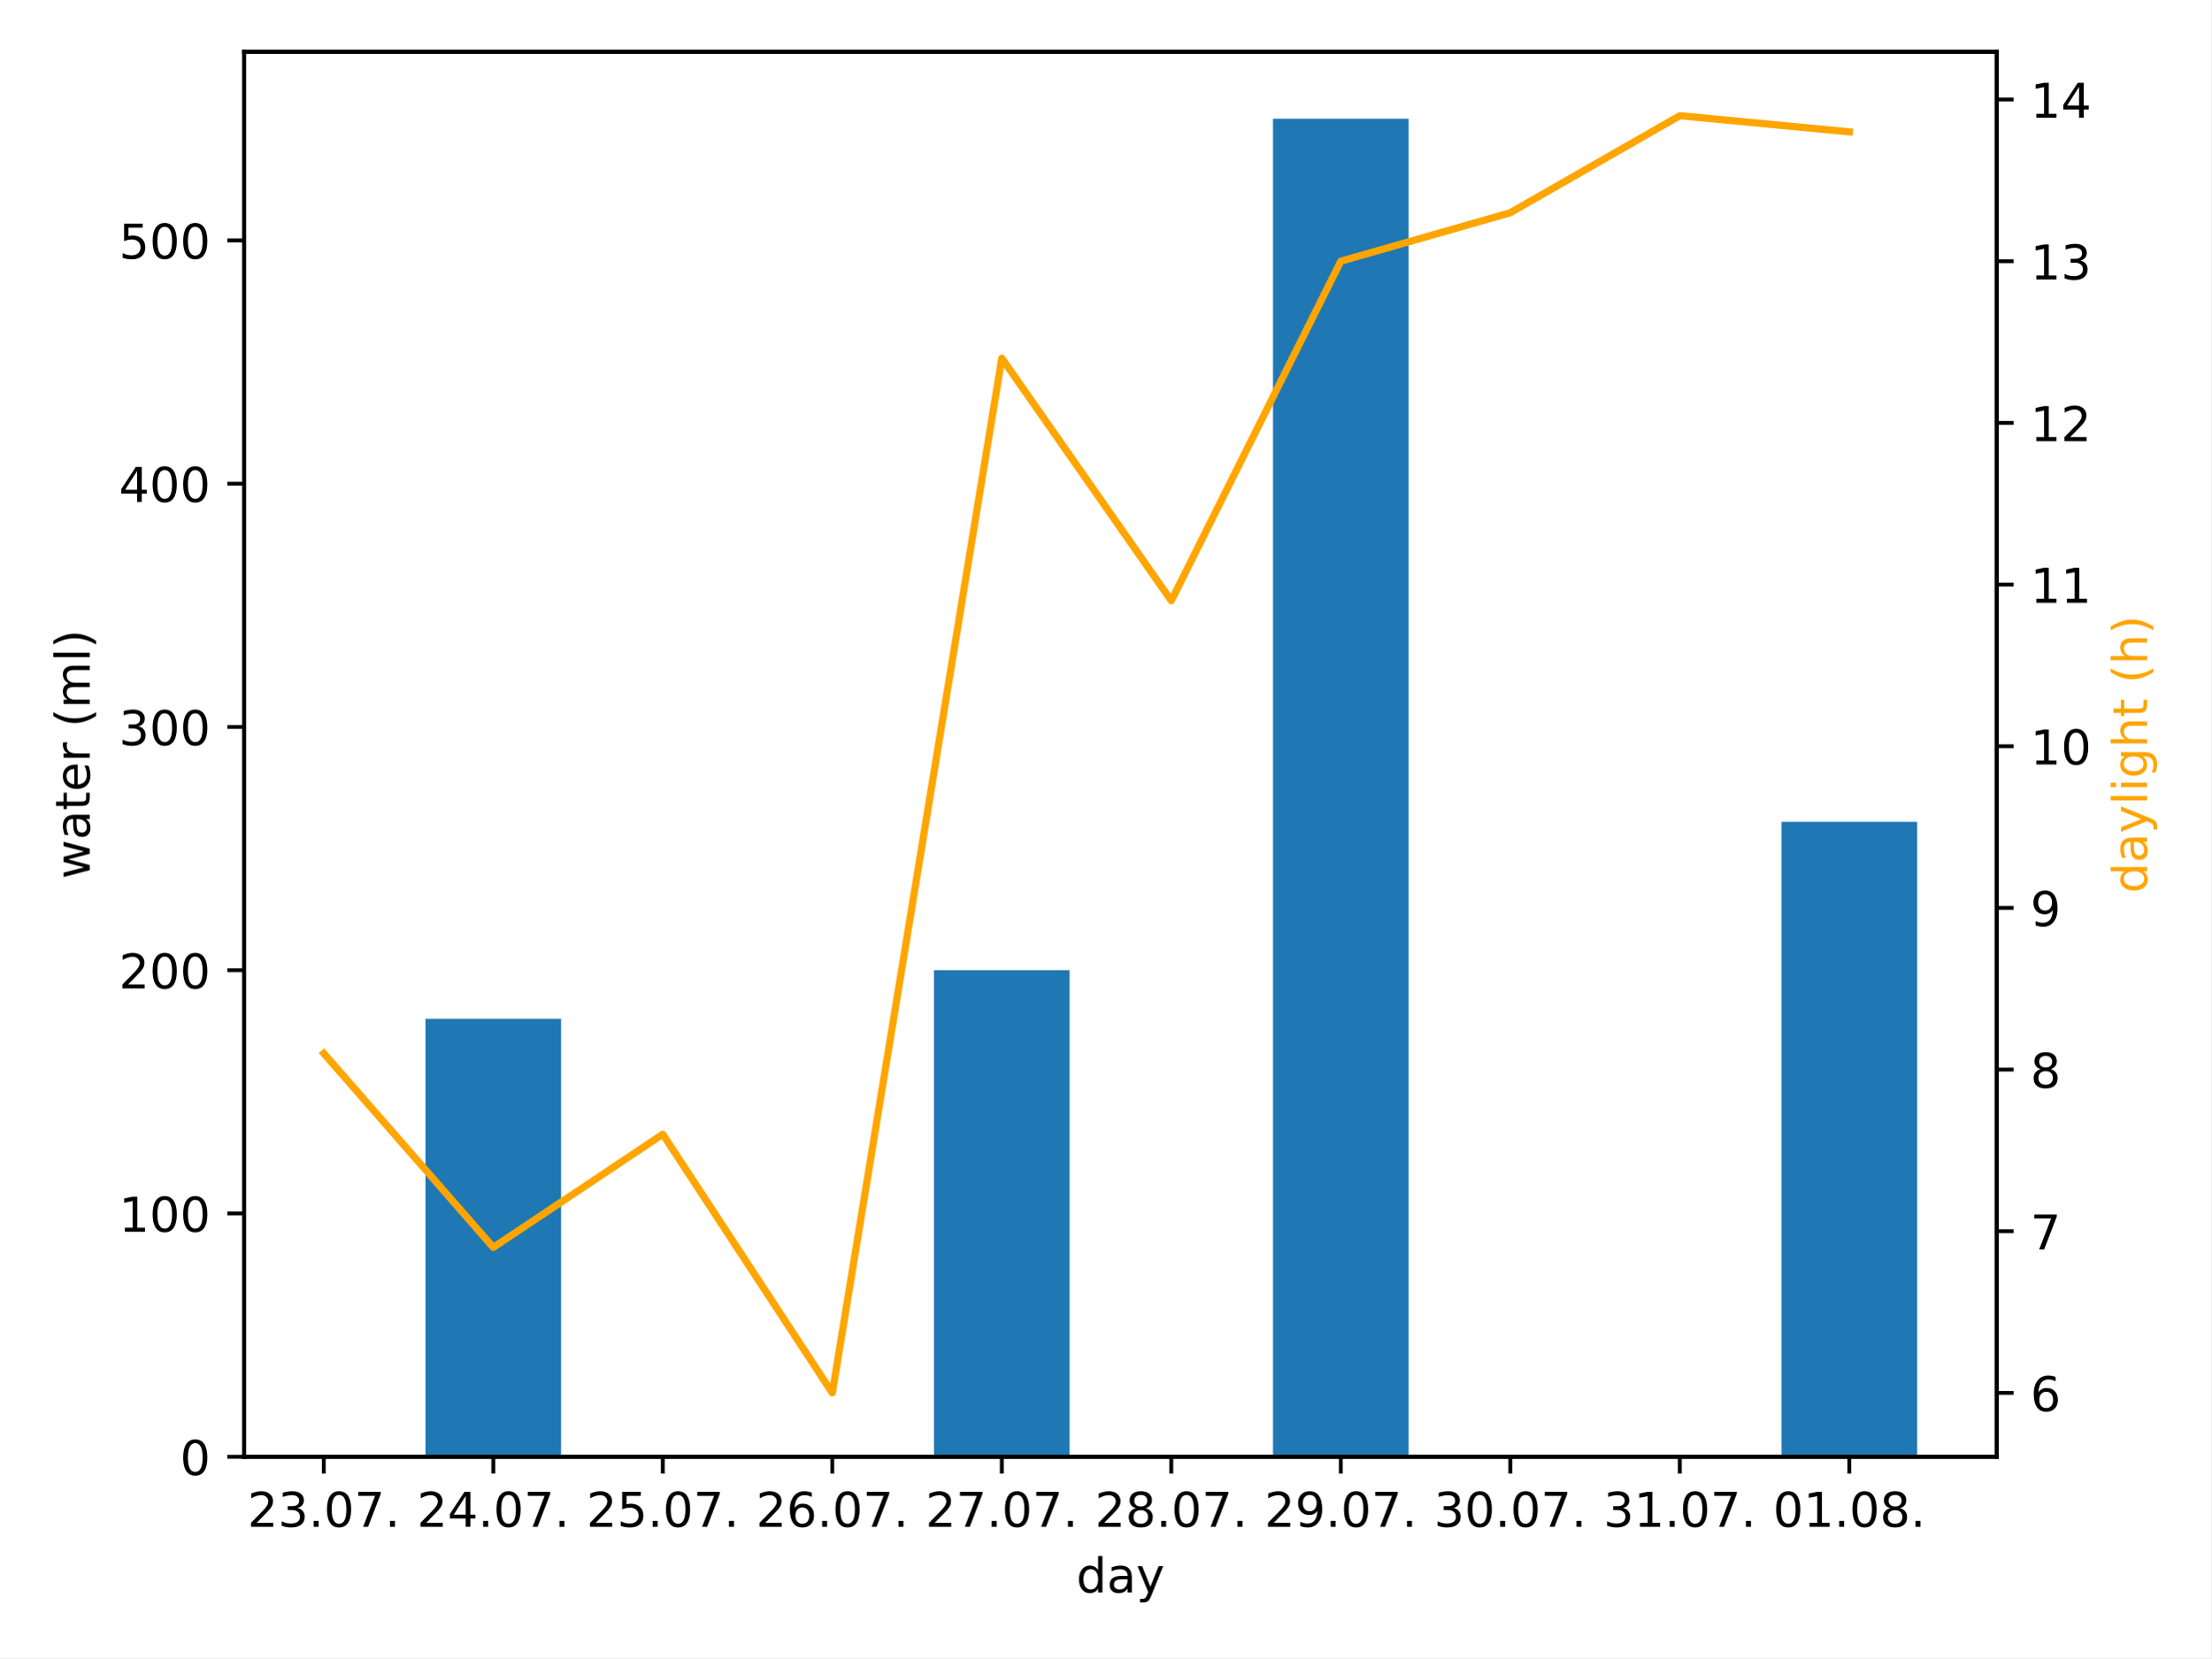
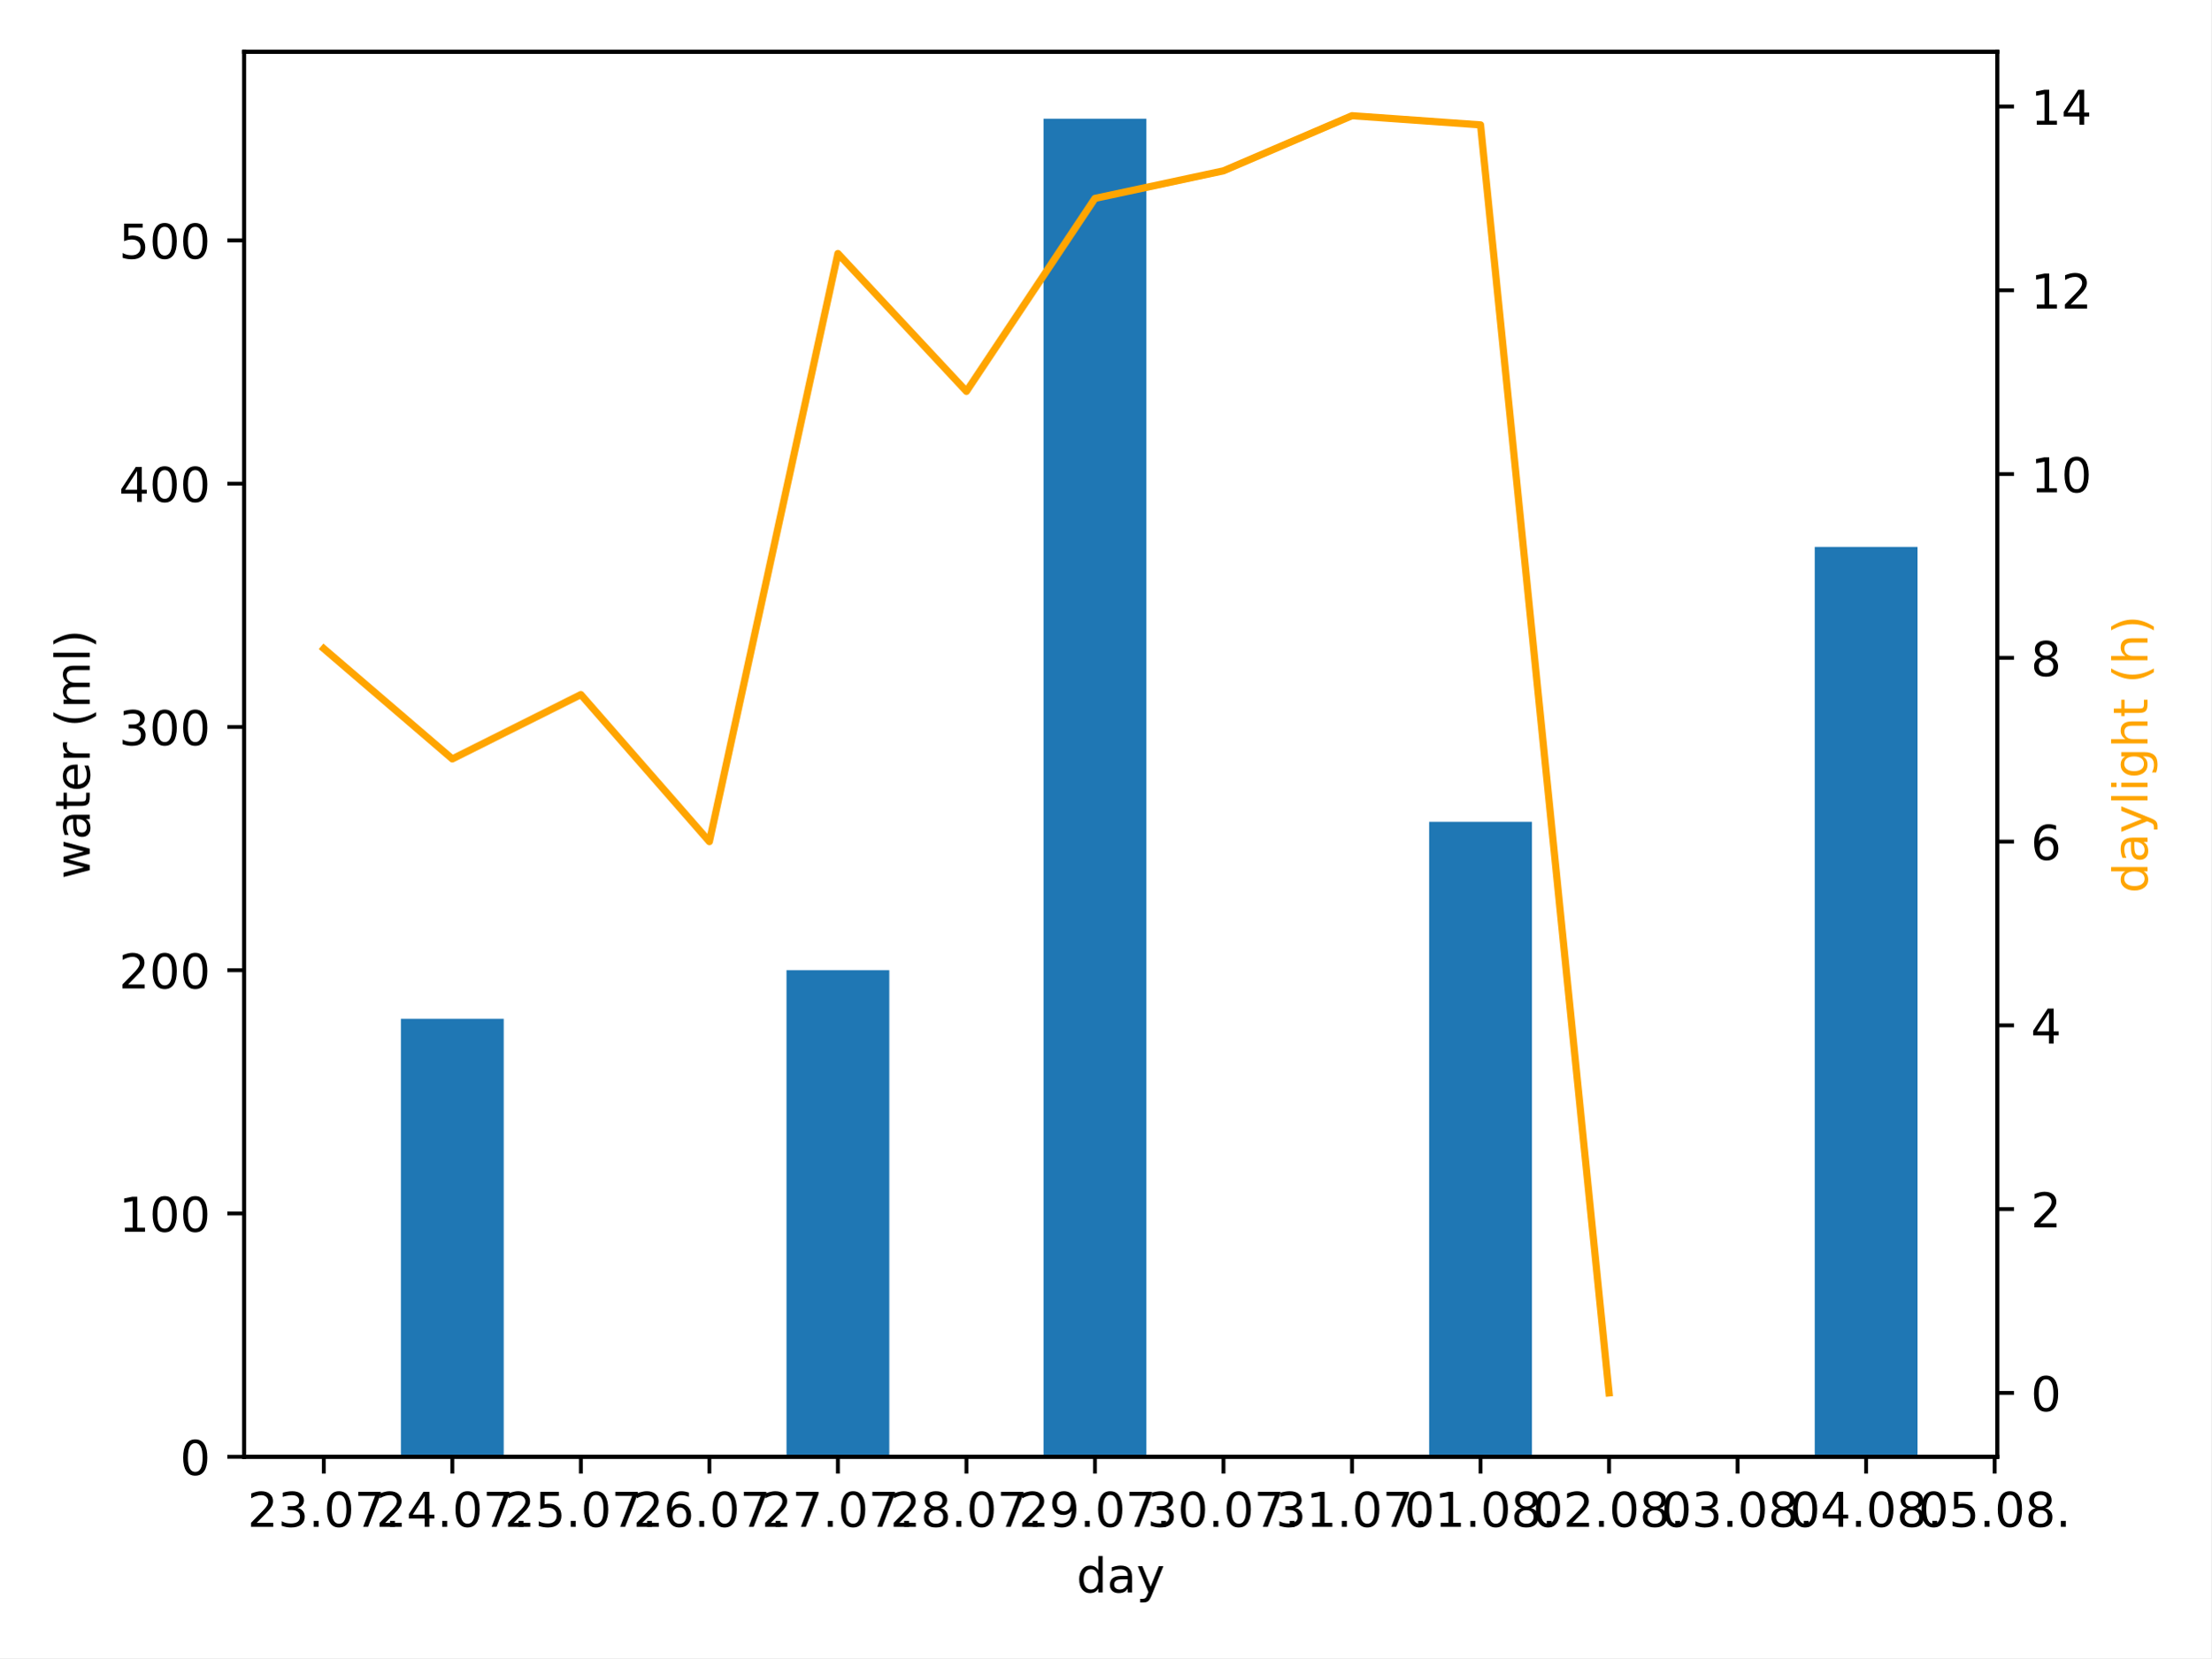
<svg xmlns="http://www.w3.org/2000/svg" xmlns:xlink="http://www.w3.org/1999/xlink" height="345.6pt" version="1.1" viewBox="0 0 460.8 345.6" width="460.8pt">
  <defs>
    <style type="text/css">
*{stroke-linecap:butt;stroke-linejoin:round;}
  </style>
  </defs>
  <g id="figure_1">
    <g id="patch_1">
      <path d="M 0 345.6  L 460.8 345.6  L 460.8 0  L 0 0  z " style="fill:#ffffff;" />
    </g>
    <g id="axes_1">
      <g id="patch_2">
-         <path d="M 50.87 303.64  L 416.14 303.64  L 416.14 10.8  L 50.87 10.8  z " style="fill:#ffffff;" />
+         <path d="M 50.87 303.64  L 416.23 303.64  L 416.23 10.8  L 50.87 10.8  z " style="fill:#ffffff;" />
      </g>
      <g id="patch_3">
-         <path clip-path="url(#p27f81de45e)" d="M 88.669 303.64  L 116.929 303.64  L 116.929 212.365  L 88.669 212.365  z " style="fill:#1f77b4;" />
+         <path clip-path="url(#p58f94974ca)" d="M 83.549 303.64  L 104.978 303.64  L 104.978 212.365  L 83.549 212.365  z " style="fill:#1f77b4;" />
      </g>
      <g id="patch_4">
-         <path clip-path="url(#p27f81de45e)" d="M 194.646 303.64  L 222.907 303.64  L 222.907 202.224  L 194.646 202.224  z " style="fill:#1f77b4;" />
+         <path clip-path="url(#p58f94974ca)" d="M 163.907 303.64  L 185.335 303.64  L 185.335 202.224  L 163.907 202.224  z " style="fill:#1f77b4;" />
      </g>
      <g id="patch_5">
-         <path clip-path="url(#p27f81de45e)" d="M 265.298 303.64  L 293.559 303.64  L 293.559 24.745  L 265.298 24.745  z " style="fill:#1f77b4;" />
+         <path clip-path="url(#p58f94974ca)" d="M 217.478 303.64  L 238.907 303.64  L 238.907 24.745  L 217.478 24.745  z " style="fill:#1f77b4;" />
      </g>
      <g id="patch_6">
-         <path clip-path="url(#p27f81de45e)" d="M 371.276 303.64  L 399.537 303.64  L 399.537 171.292  L 371.276 171.292  z " style="fill:#1f77b4;" />
+         <path clip-path="url(#p58f94974ca)" d="M 297.836 303.64  L 319.265 303.64  L 319.265 171.292  L 297.836 171.292  z " style="fill:#1f77b4;" />
+       </g>
+       <g id="patch_7">
+         <path clip-path="url(#p58f94974ca)" d="M 378.194 303.64  L 399.623 303.64  L 399.623 113.991  L 378.194 113.991  z " style="fill:#1f77b4;" />
      </g>
      <g id="matplotlib.axis_1">
        <g id="xtick_1">
          <g id="line2d_1">
            <defs>
-               <path d="M 0 0  L 0 3.5  " id="m20bde07e18" style="stroke:#000000;stroke-width:0.8;" />
-             </defs>
-             <g>
-               <use style="stroke:#000000;stroke-width:0.8;" x="67.473" xlink:href="#m20bde07e18" y="303.64" />
+               <path d="M 0 0  L 0 3.5  " id="m9df839c0b8" style="stroke:#000000;stroke-width:0.8;" />
+             </defs>
+             <g>
+               <use style="stroke:#000000;stroke-width:0.8;" x="67.477" xlink:href="#m9df839c0b8" y="303.64" />
            </g>
          </g>
          <g id="text_1">
            <defs>
              <path d="M 19.188 8.297  L 53.609 8.297  L 53.609 0  L 7.328 0  L 7.328 8.297  Q 12.938 14.109 22.625 23.891  Q 32.328 33.688 34.812 36.531  Q 39.547 41.844 41.422 45.531  Q 43.312 49.219 43.312 52.781  Q 43.312 58.594 39.234 62.25  Q 35.156 65.922 28.609 65.922  Q 23.969 65.922 18.812 64.312  Q 13.672 62.703 7.812 59.422  L 7.812 69.391  Q 13.766 71.781 18.938 73  Q 24.125 74.219 28.422 74.219  Q 39.75 74.219 46.484 68.547  Q 53.219 62.891 53.219 53.422  Q 53.219 48.922 51.531 44.891  Q 49.859 40.875 45.406 35.406  Q 44.188 33.984 37.641 27.219  Q 31.109 20.453 19.188 8.297  z " id="DejaVuSans-50" />
              <path d="M 40.578 39.312  Q 47.656 37.797 51.625 33  Q 55.609 28.219 55.609 21.188  Q 55.609 10.406 48.188 4.484  Q 40.766 -1.422 27.094 -1.422  Q 22.516 -1.422 17.656 -0.516  Q 12.797 0.391 7.625 2.203  L 7.625 11.719  Q 11.719 9.328 16.594 8.109  Q 21.484 6.891 26.812 6.891  Q 36.078 6.891 40.938 10.547  Q 45.797 14.203 45.797 21.188  Q 45.797 27.641 41.281 31.266  Q 36.766 34.906 28.719 34.906  L 20.219 34.906  L 20.219 43.016  L 29.109 43.016  Q 36.375 43.016 40.234 45.922  Q 44.094 48.828 44.094 54.297  Q 44.094 59.906 40.109 62.906  Q 36.141 65.922 28.719 65.922  Q 24.656 65.922 20.016 65.031  Q 15.375 64.156 9.812 62.312  L 9.812 71.094  Q 15.438 72.656 20.344 73.438  Q 25.25 74.219 29.594 74.219  Q 40.828 74.219 47.359 69.109  Q 53.906 64.016 53.906 55.328  Q 53.906 49.266 50.438 45.094  Q 46.969 40.922 40.578 39.312  z " id="DejaVuSans-51" />
              <path d="M 10.688 12.406  L 21 12.406  L 21 0  L 10.688 0  z " id="DejaVuSans-46" />
              <path d="M 31.781 66.406  Q 24.172 66.406 20.328 58.906  Q 16.5 51.422 16.5 36.375  Q 16.5 21.391 20.328 13.891  Q 24.172 6.391 31.781 6.391  Q 39.453 6.391 43.281 13.891  Q 47.125 21.391 47.125 36.375  Q 47.125 51.422 43.281 58.906  Q 39.453 66.406 31.781 66.406  z M 31.781 74.219  Q 44.047 74.219 50.516 64.516  Q 56.984 54.828 56.984 36.375  Q 56.984 17.969 50.516 8.266  Q 44.047 -1.422 31.781 -1.422  Q 19.531 -1.422 13.062 8.266  Q 6.594 17.969 6.594 36.375  Q 6.594 54.828 13.062 64.516  Q 19.531 74.219 31.781 74.219  z " id="DejaVuSans-48" />
              <path d="M 8.203 72.906  L 55.078 72.906  L 55.078 68.703  L 28.609 0  L 18.312 0  L 43.219 64.594  L 8.203 64.594  z " id="DejaVuSans-55" />
            </defs>
-             <g transform="translate(51.57006 318.2384)scale(0.1 -0.1)">
+             <g transform="translate(51.57415 318.2384)scale(0.1 -0.1)">
              <use xlink:href="#DejaVuSans-50" />
              <use x="63.623" xlink:href="#DejaVuSans-51" />
              <use x="127.246" xlink:href="#DejaVuSans-46" />
              <use x="159.033" xlink:href="#DejaVuSans-48" />
              <use x="222.656" xlink:href="#DejaVuSans-55" />
              <use x="286.279" xlink:href="#DejaVuSans-46" />
            </g>
          </g>
        </g>
        <g id="xtick_2">
          <g id="line2d_2">
            <g>
-               <use style="stroke:#000000;stroke-width:0.8;" x="102.799" xlink:href="#m20bde07e18" y="303.64" />
+               <use style="stroke:#000000;stroke-width:0.8;" x="94.263" xlink:href="#m9df839c0b8" y="303.64" />
            </g>
          </g>
          <g id="text_2">
            <defs>
              <path d="M 37.797 64.312  L 12.891 25.391  L 37.797 25.391  z M 35.203 72.906  L 47.609 72.906  L 47.609 25.391  L 58.016 25.391  L 58.016 17.188  L 47.609 17.188  L 47.609 0  L 37.797 0  L 37.797 17.188  L 4.891 17.188  L 4.891 26.703  z " id="DejaVuSans-52" />
            </defs>
-             <g transform="translate(86.89598 318.2384)scale(0.1 -0.1)">
+             <g transform="translate(78.36007 318.2384)scale(0.1 -0.1)">
              <use xlink:href="#DejaVuSans-50" />
              <use x="63.623" xlink:href="#DejaVuSans-52" />
              <use x="127.246" xlink:href="#DejaVuSans-46" />
              <use x="159.033" xlink:href="#DejaVuSans-48" />
              <use x="222.656" xlink:href="#DejaVuSans-55" />
              <use x="286.279" xlink:href="#DejaVuSans-46" />
            </g>
          </g>
        </g>
        <g id="xtick_3">
          <g id="line2d_3">
            <g>
-               <use style="stroke:#000000;stroke-width:0.8;" x="138.125" xlink:href="#m20bde07e18" y="303.64" />
+               <use style="stroke:#000000;stroke-width:0.8;" x="121.049" xlink:href="#m9df839c0b8" y="303.64" />
            </g>
          </g>
          <g id="text_3">
            <defs>
              <path d="M 10.797 72.906  L 49.516 72.906  L 49.516 64.594  L 19.828 64.594  L 19.828 46.734  Q 21.969 47.469 24.109 47.828  Q 26.266 48.188 28.422 48.188  Q 40.625 48.188 47.75 41.5  Q 54.891 34.812 54.891 23.391  Q 54.891 11.625 47.562 5.094  Q 40.234 -1.422 26.906 -1.422  Q 22.312 -1.422 17.547 -0.641  Q 12.797 0.141 7.719 1.703  L 7.719 11.625  Q 12.109 9.234 16.797 8.062  Q 21.484 6.891 26.703 6.891  Q 35.156 6.891 40.078 11.328  Q 45.016 15.766 45.016 23.391  Q 45.016 31 40.078 35.438  Q 35.156 39.891 26.703 39.891  Q 22.75 39.891 18.812 39.016  Q 14.891 38.141 10.797 36.281  z " id="DejaVuSans-53" />
            </defs>
-             <g transform="translate(122.2219 318.2384)scale(0.1 -0.1)">
+             <g transform="translate(105.146 318.2384)scale(0.1 -0.1)">
              <use xlink:href="#DejaVuSans-50" />
              <use x="63.623" xlink:href="#DejaVuSans-53" />
              <use x="127.246" xlink:href="#DejaVuSans-46" />
              <use x="159.033" xlink:href="#DejaVuSans-48" />
              <use x="222.656" xlink:href="#DejaVuSans-55" />
              <use x="286.279" xlink:href="#DejaVuSans-46" />
            </g>
          </g>
        </g>
        <g id="xtick_4">
          <g id="line2d_4">
            <g>
-               <use style="stroke:#000000;stroke-width:0.8;" x="173.451" xlink:href="#m20bde07e18" y="303.64" />
+               <use style="stroke:#000000;stroke-width:0.8;" x="147.835" xlink:href="#m9df839c0b8" y="303.64" />
            </g>
          </g>
          <g id="text_4">
            <defs>
              <path d="M 33.016 40.375  Q 26.375 40.375 22.484 35.828  Q 18.609 31.297 18.609 23.391  Q 18.609 15.531 22.484 10.953  Q 26.375 6.391 33.016 6.391  Q 39.656 6.391 43.531 10.953  Q 47.406 15.531 47.406 23.391  Q 47.406 31.297 43.531 35.828  Q 39.656 40.375 33.016 40.375  z M 52.594 71.297  L 52.594 62.312  Q 48.875 64.062 45.094 64.984  Q 41.312 65.922 37.594 65.922  Q 27.828 65.922 22.672 59.328  Q 17.531 52.734 16.797 39.406  Q 19.672 43.656 24.016 45.922  Q 28.375 48.188 33.594 48.188  Q 44.578 48.188 50.953 41.516  Q 57.328 34.859 57.328 23.391  Q 57.328 12.156 50.688 5.359  Q 44.047 -1.422 33.016 -1.422  Q 20.359 -1.422 13.672 8.266  Q 6.984 17.969 6.984 36.375  Q 6.984 53.656 15.188 63.938  Q 23.391 74.219 37.203 74.219  Q 40.922 74.219 44.703 73.484  Q 48.484 72.75 52.594 71.297  z " id="DejaVuSans-54" />
            </defs>
-             <g transform="translate(157.5478 318.2384)scale(0.1 -0.1)">
+             <g transform="translate(131.9319 318.2384)scale(0.1 -0.1)">
              <use xlink:href="#DejaVuSans-50" />
              <use x="63.623" xlink:href="#DejaVuSans-54" />
              <use x="127.246" xlink:href="#DejaVuSans-46" />
              <use x="159.033" xlink:href="#DejaVuSans-48" />
              <use x="222.656" xlink:href="#DejaVuSans-55" />
              <use x="286.279" xlink:href="#DejaVuSans-46" />
            </g>
          </g>
        </g>
        <g id="xtick_5">
          <g id="line2d_5">
            <g>
-               <use style="stroke:#000000;stroke-width:0.8;" x="208.777" xlink:href="#m20bde07e18" y="303.64" />
+               <use style="stroke:#000000;stroke-width:0.8;" x="174.621" xlink:href="#m9df839c0b8" y="303.64" />
            </g>
          </g>
          <g id="text_5">
-             <g transform="translate(192.8737 318.2384)scale(0.1 -0.1)">
+             <g transform="translate(158.7178 318.2384)scale(0.1 -0.1)">
              <use xlink:href="#DejaVuSans-50" />
              <use x="63.623" xlink:href="#DejaVuSans-55" />
              <use x="127.246" xlink:href="#DejaVuSans-46" />
              <use x="159.033" xlink:href="#DejaVuSans-48" />
              <use x="222.656" xlink:href="#DejaVuSans-55" />
              <use x="286.279" xlink:href="#DejaVuSans-46" />
            </g>
          </g>
        </g>
        <g id="xtick_6">
          <g id="line2d_6">
            <g>
-               <use style="stroke:#000000;stroke-width:0.8;" x="244.103" xlink:href="#m20bde07e18" y="303.64" />
+               <use style="stroke:#000000;stroke-width:0.8;" x="201.407" xlink:href="#m9df839c0b8" y="303.64" />
            </g>
          </g>
          <g id="text_6">
            <defs>
              <path d="M 31.781 34.625  Q 24.75 34.625 20.719 30.859  Q 16.703 27.094 16.703 20.516  Q 16.703 13.922 20.719 10.156  Q 24.75 6.391 31.781 6.391  Q 38.812 6.391 42.859 10.172  Q 46.922 13.969 46.922 20.516  Q 46.922 27.094 42.891 30.859  Q 38.875 34.625 31.781 34.625  z M 21.922 38.812  Q 15.578 40.375 12.031 44.719  Q 8.5 49.078 8.5 55.328  Q 8.5 64.062 14.719 69.141  Q 20.953 74.219 31.781 74.219  Q 42.672 74.219 48.875 69.141  Q 55.078 64.062 55.078 55.328  Q 55.078 49.078 51.531 44.719  Q 48 40.375 41.703 38.812  Q 48.828 37.156 52.797 32.312  Q 56.781 27.484 56.781 20.516  Q 56.781 9.906 50.312 4.234  Q 43.844 -1.422 31.781 -1.422  Q 19.734 -1.422 13.25 4.234  Q 6.781 9.906 6.781 20.516  Q 6.781 27.484 10.781 32.312  Q 14.797 37.156 21.922 38.812  z M 18.312 54.391  Q 18.312 48.734 21.844 45.562  Q 25.391 42.391 31.781 42.391  Q 38.141 42.391 41.719 45.562  Q 45.312 48.734 45.312 54.391  Q 45.312 60.062 41.719 63.234  Q 38.141 66.406 31.781 66.406  Q 25.391 66.406 21.844 63.234  Q 18.312 60.062 18.312 54.391  z " id="DejaVuSans-56" />
            </defs>
-             <g transform="translate(228.1997 318.2384)scale(0.1 -0.1)">
+             <g transform="translate(185.5038 318.2384)scale(0.1 -0.1)">
              <use xlink:href="#DejaVuSans-50" />
              <use x="63.623" xlink:href="#DejaVuSans-56" />
              <use x="127.246" xlink:href="#DejaVuSans-46" />
              <use x="159.033" xlink:href="#DejaVuSans-48" />
              <use x="222.656" xlink:href="#DejaVuSans-55" />
              <use x="286.279" xlink:href="#DejaVuSans-46" />
            </g>
          </g>
        </g>
        <g id="xtick_7">
          <g id="line2d_7">
            <g>
-               <use style="stroke:#000000;stroke-width:0.8;" x="279.429" xlink:href="#m20bde07e18" y="303.64" />
+               <use style="stroke:#000000;stroke-width:0.8;" x="228.193" xlink:href="#m9df839c0b8" y="303.64" />
            </g>
          </g>
          <g id="text_7">
            <defs>
              <path d="M 10.984 1.516  L 10.984 10.5  Q 14.703 8.734 18.5 7.812  Q 22.312 6.891 25.984 6.891  Q 35.75 6.891 40.891 13.453  Q 46.047 20.016 46.781 33.406  Q 43.953 29.203 39.594 26.953  Q 35.25 24.703 29.984 24.703  Q 19.047 24.703 12.672 31.312  Q 6.297 37.938 6.297 49.422  Q 6.297 60.641 12.938 67.422  Q 19.578 74.219 30.609 74.219  Q 43.266 74.219 49.922 64.516  Q 56.594 54.828 56.594 36.375  Q 56.594 19.141 48.406 8.859  Q 40.234 -1.422 26.422 -1.422  Q 22.703 -1.422 18.891 -0.688  Q 15.094 0.047 10.984 1.516  z M 30.609 32.422  Q 37.25 32.422 41.125 36.953  Q 45.016 41.5 45.016 49.422  Q 45.016 57.281 41.125 61.844  Q 37.25 66.406 30.609 66.406  Q 23.969 66.406 20.094 61.844  Q 16.219 57.281 16.219 49.422  Q 16.219 41.5 20.094 36.953  Q 23.969 32.422 30.609 32.422  z " id="DejaVuSans-57" />
            </defs>
-             <g transform="translate(263.5256 318.2384)scale(0.1 -0.1)">
+             <g transform="translate(212.2897 318.2384)scale(0.1 -0.1)">
              <use xlink:href="#DejaVuSans-50" />
              <use x="63.623" xlink:href="#DejaVuSans-57" />
              <use x="127.246" xlink:href="#DejaVuSans-46" />
              <use x="159.033" xlink:href="#DejaVuSans-48" />
              <use x="222.656" xlink:href="#DejaVuSans-55" />
              <use x="286.279" xlink:href="#DejaVuSans-46" />
            </g>
          </g>
        </g>
        <g id="xtick_8">
          <g id="line2d_8">
            <g>
-               <use style="stroke:#000000;stroke-width:0.8;" x="314.755" xlink:href="#m20bde07e18" y="303.64" />
+               <use style="stroke:#000000;stroke-width:0.8;" x="254.979" xlink:href="#m9df839c0b8" y="303.64" />
            </g>
          </g>
          <g id="text_8">
-             <g transform="translate(298.8515 318.2384)scale(0.1 -0.1)">
+             <g transform="translate(239.0756 318.2384)scale(0.1 -0.1)">
              <use xlink:href="#DejaVuSans-51" />
              <use x="63.623" xlink:href="#DejaVuSans-48" />
              <use x="127.246" xlink:href="#DejaVuSans-46" />
              <use x="159.033" xlink:href="#DejaVuSans-48" />
              <use x="222.656" xlink:href="#DejaVuSans-55" />
              <use x="286.279" xlink:href="#DejaVuSans-46" />
            </g>
          </g>
        </g>
        <g id="xtick_9">
          <g id="line2d_9">
            <g>
-               <use style="stroke:#000000;stroke-width:0.8;" x="350.081" xlink:href="#m20bde07e18" y="303.64" />
+               <use style="stroke:#000000;stroke-width:0.8;" x="281.765" xlink:href="#m9df839c0b8" y="303.64" />
            </g>
          </g>
          <g id="text_9">
            <defs>
              <path d="M 12.406 8.297  L 28.516 8.297  L 28.516 63.922  L 10.984 60.406  L 10.984 69.391  L 28.422 72.906  L 38.281 72.906  L 38.281 8.297  L 54.391 8.297  L 54.391 0  L 12.406 0  z " id="DejaVuSans-49" />
            </defs>
-             <g transform="translate(334.1774 318.2384)scale(0.1 -0.1)">
+             <g transform="translate(265.8615 318.2384)scale(0.1 -0.1)">
              <use xlink:href="#DejaVuSans-51" />
              <use x="63.623" xlink:href="#DejaVuSans-49" />
              <use x="127.246" xlink:href="#DejaVuSans-46" />
              <use x="159.033" xlink:href="#DejaVuSans-48" />
              <use x="222.656" xlink:href="#DejaVuSans-55" />
              <use x="286.279" xlink:href="#DejaVuSans-46" />
            </g>
          </g>
        </g>
        <g id="xtick_10">
          <g id="line2d_10">
            <g>
-               <use style="stroke:#000000;stroke-width:0.8;" x="385.406" xlink:href="#m20bde07e18" y="303.64" />
+               <use style="stroke:#000000;stroke-width:0.8;" x="308.551" xlink:href="#m9df839c0b8" y="303.64" />
            </g>
          </g>
          <g id="text_10">
-             <g transform="translate(369.5033 318.2384)scale(0.1 -0.1)">
+             <g transform="translate(292.6475 318.2384)scale(0.1 -0.1)">
              <use xlink:href="#DejaVuSans-48" />
              <use x="63.623" xlink:href="#DejaVuSans-49" />
              <use x="127.246" xlink:href="#DejaVuSans-46" />
              <use x="159.033" xlink:href="#DejaVuSans-48" />
              <use x="222.656" xlink:href="#DejaVuSans-56" />
              <use x="286.279" xlink:href="#DejaVuSans-46" />
            </g>
          </g>
        </g>
-         <g id="text_11">
+         <g id="xtick_11">
+           <g id="line2d_11">
+             <g>
+               <use style="stroke:#000000;stroke-width:0.8;" x="335.337" xlink:href="#m9df839c0b8" y="303.64" />
+             </g>
+           </g>
+           <g id="text_11">
+             <g transform="translate(319.4334 318.2384)scale(0.1 -0.1)">
+               <use xlink:href="#DejaVuSans-48" />
+               <use x="63.623" xlink:href="#DejaVuSans-50" />
+               <use x="127.246" xlink:href="#DejaVuSans-46" />
+               <use x="159.033" xlink:href="#DejaVuSans-48" />
+               <use x="222.656" xlink:href="#DejaVuSans-56" />
+               <use x="286.279" xlink:href="#DejaVuSans-46" />
+             </g>
+           </g>
+         </g>
+         <g id="xtick_12">
+           <g id="line2d_12">
+             <g>
+               <use style="stroke:#000000;stroke-width:0.8;" x="362.122" xlink:href="#m9df839c0b8" y="303.64" />
+             </g>
+           </g>
+           <g id="text_12">
+             <g transform="translate(346.2193 318.2384)scale(0.1 -0.1)">
+               <use xlink:href="#DejaVuSans-48" />
+               <use x="63.623" xlink:href="#DejaVuSans-51" />
+               <use x="127.246" xlink:href="#DejaVuSans-46" />
+               <use x="159.033" xlink:href="#DejaVuSans-48" />
+               <use x="222.656" xlink:href="#DejaVuSans-56" />
+               <use x="286.279" xlink:href="#DejaVuSans-46" />
+             </g>
+           </g>
+         </g>
+         <g id="xtick_13">
+           <g id="line2d_13">
+             <g>
+               <use style="stroke:#000000;stroke-width:0.8;" x="388.908" xlink:href="#m9df839c0b8" y="303.64" />
+             </g>
+           </g>
+           <g id="text_13">
+             <g transform="translate(373.0052 318.2384)scale(0.1 -0.1)">
+               <use xlink:href="#DejaVuSans-48" />
+               <use x="63.623" xlink:href="#DejaVuSans-52" />
+               <use x="127.246" xlink:href="#DejaVuSans-46" />
+               <use x="159.033" xlink:href="#DejaVuSans-48" />
+               <use x="222.656" xlink:href="#DejaVuSans-56" />
+               <use x="286.279" xlink:href="#DejaVuSans-46" />
+             </g>
+           </g>
+         </g>
+         <g id="xtick_14">
+           <g id="line2d_14">
+             <g>
+               <use style="stroke:#000000;stroke-width:0.8;" x="415.694" xlink:href="#m9df839c0b8" y="303.64" />
+             </g>
+           </g>
+           <g id="text_14">
+             <g transform="translate(399.7912 318.2384)scale(0.1 -0.1)">
+               <use xlink:href="#DejaVuSans-48" />
+               <use x="63.623" xlink:href="#DejaVuSans-53" />
+               <use x="127.246" xlink:href="#DejaVuSans-46" />
+               <use x="159.033" xlink:href="#DejaVuSans-48" />
+               <use x="222.656" xlink:href="#DejaVuSans-56" />
+               <use x="286.279" xlink:href="#DejaVuSans-46" />
+             </g>
+           </g>
+         </g>
+         <g id="text_15">
          <defs>
            <path d="M 45.406 46.391  L 45.406 75.984  L 54.391 75.984  L 54.391 0  L 45.406 0  L 45.406 8.203  Q 42.578 3.328 38.25 0.953  Q 33.938 -1.422 27.875 -1.422  Q 17.969 -1.422 11.734 6.484  Q 5.516 14.406 5.516 27.297  Q 5.516 40.188 11.734 48.094  Q 17.969 56 27.875 56  Q 33.938 56 38.25 53.625  Q 42.578 51.266 45.406 46.391  z M 14.797 27.297  Q 14.797 17.391 18.875 11.75  Q 22.953 6.109 30.078 6.109  Q 37.203 6.109 41.297 11.75  Q 45.406 17.391 45.406 27.297  Q 45.406 37.203 41.297 42.844  Q 37.203 48.484 30.078 48.484  Q 22.953 48.484 18.875 42.844  Q 14.797 37.203 14.797 27.297  z " id="DejaVuSans-100" />
            <path d="M 34.281 27.484  Q 23.391 27.484 19.188 25  Q 14.984 22.516 14.984 16.5  Q 14.984 11.719 18.141 8.906  Q 21.297 6.109 26.703 6.109  Q 34.188 6.109 38.703 11.406  Q 43.219 16.703 43.219 25.484  L 43.219 27.484  z M 52.203 31.203  L 52.203 0  L 43.219 0  L 43.219 8.297  Q 40.141 3.328 35.547 0.953  Q 30.953 -1.422 24.312 -1.422  Q 15.922 -1.422 10.953 3.297  Q 6 8.016 6 15.922  Q 6 25.141 12.172 29.828  Q 18.359 34.516 30.609 34.516  L 43.219 34.516  L 43.219 35.406  Q 43.219 41.609 39.141 45  Q 35.062 48.391 27.688 48.391  Q 23 48.391 18.547 47.266  Q 14.109 46.141 10.016 43.891  L 10.016 52.203  Q 14.938 54.109 19.578 55.047  Q 24.219 56 28.609 56  Q 40.484 56 46.344 49.844  Q 52.203 43.703 52.203 31.203  z " id="DejaVuSans-97" />
            <path d="M 32.172 -5.078  Q 28.375 -14.844 24.75 -17.812  Q 21.141 -20.797 15.094 -20.797  L 7.906 -20.797  L 7.906 -13.281  L 13.188 -13.281  Q 16.891 -13.281 18.938 -11.516  Q 21 -9.766 23.484 -3.219  L 25.094 0.875  L 2.984 54.688  L 12.5 54.688  L 29.594 11.922  L 46.688 54.688  L 56.203 54.688  z " id="DejaVuSans-121" />
          </defs>
-           <g transform="translate(224.3073 331.9166)scale(0.1 -0.1)">
+           <g transform="translate(224.3523 331.9166)scale(0.1 -0.1)">
            <use xlink:href="#DejaVuSans-100" />
            <use x="63.477" xlink:href="#DejaVuSans-97" />
            <use x="124.756" xlink:href="#DejaVuSans-121" />
          </g>
        </g>
      </g>
      <g id="matplotlib.axis_2">
        <g id="ytick_1">
-           <g id="line2d_11">
-             <defs>
-               <path d="M 0 0  L -3.5 0  " id="m9677303709" style="stroke:#000000;stroke-width:0.8;" />
-             </defs>
-             <g>
-               <use style="stroke:#000000;stroke-width:0.8;" x="50.87" xlink:href="#m9677303709" y="303.64" />
-             </g>
-           </g>
-           <g id="text_12">
+           <g id="line2d_15">
+             <defs>
+               <path d="M 0 0  L -3.5 0  " id="m8dcb1f02ad" style="stroke:#000000;stroke-width:0.8;" />
+             </defs>
+             <g>
+               <use style="stroke:#000000;stroke-width:0.8;" x="50.87" xlink:href="#m8dcb1f02ad" y="303.64" />
+             </g>
+           </g>
+           <g id="text_16">
            <g transform="translate(37.5075 307.4392)scale(0.1 -0.1)">
              <use xlink:href="#DejaVuSans-48" />
            </g>
          </g>
        </g>
        <g id="ytick_2">
-           <g id="line2d_12">
-             <g>
-               <use style="stroke:#000000;stroke-width:0.8;" x="50.87" xlink:href="#m9677303709" y="252.932" />
-             </g>
-           </g>
-           <g id="text_13">
+           <g id="line2d_16">
+             <g>
+               <use style="stroke:#000000;stroke-width:0.8;" x="50.87" xlink:href="#m8dcb1f02ad" y="252.932" />
+             </g>
+           </g>
+           <g id="text_17">
            <g transform="translate(24.7825 256.731)scale(0.1 -0.1)">
              <use xlink:href="#DejaVuSans-49" />
              <use x="63.623" xlink:href="#DejaVuSans-48" />
              <use x="127.246" xlink:href="#DejaVuSans-48" />
            </g>
          </g>
        </g>
        <g id="ytick_3">
-           <g id="line2d_13">
-             <g>
-               <use style="stroke:#000000;stroke-width:0.8;" x="50.87" xlink:href="#m9677303709" y="202.224" />
-             </g>
-           </g>
-           <g id="text_14">
+           <g id="line2d_17">
+             <g>
+               <use style="stroke:#000000;stroke-width:0.8;" x="50.87" xlink:href="#m8dcb1f02ad" y="202.224" />
+             </g>
+           </g>
+           <g id="text_18">
            <g transform="translate(24.7825 206.0228)scale(0.1 -0.1)">
              <use xlink:href="#DejaVuSans-50" />
              <use x="63.623" xlink:href="#DejaVuSans-48" />
              <use x="127.246" xlink:href="#DejaVuSans-48" />
            </g>
          </g>
        </g>
        <g id="ytick_4">
-           <g id="line2d_14">
-             <g>
-               <use style="stroke:#000000;stroke-width:0.8;" x="50.87" xlink:href="#m9677303709" y="151.515" />
-             </g>
-           </g>
-           <g id="text_15">
+           <g id="line2d_18">
+             <g>
+               <use style="stroke:#000000;stroke-width:0.8;" x="50.87" xlink:href="#m8dcb1f02ad" y="151.515" />
+             </g>
+           </g>
+           <g id="text_19">
            <g transform="translate(24.7825 155.3145)scale(0.1 -0.1)">
              <use xlink:href="#DejaVuSans-51" />
              <use x="63.623" xlink:href="#DejaVuSans-48" />
              <use x="127.246" xlink:href="#DejaVuSans-48" />
            </g>
          </g>
        </g>
        <g id="ytick_5">
-           <g id="line2d_15">
-             <g>
-               <use style="stroke:#000000;stroke-width:0.8;" x="50.87" xlink:href="#m9677303709" y="100.807" />
-             </g>
-           </g>
-           <g id="text_16">
+           <g id="line2d_19">
+             <g>
+               <use style="stroke:#000000;stroke-width:0.8;" x="50.87" xlink:href="#m8dcb1f02ad" y="100.807" />
+             </g>
+           </g>
+           <g id="text_20">
            <g transform="translate(24.7825 104.6063)scale(0.1 -0.1)">
              <use xlink:href="#DejaVuSans-52" />
              <use x="63.623" xlink:href="#DejaVuSans-48" />
              <use x="127.246" xlink:href="#DejaVuSans-48" />
            </g>
          </g>
        </g>
        <g id="ytick_6">
-           <g id="line2d_16">
-             <g>
-               <use style="stroke:#000000;stroke-width:0.8;" x="50.87" xlink:href="#m9677303709" y="50.099" />
-             </g>
-           </g>
-           <g id="text_17">
+           <g id="line2d_20">
+             <g>
+               <use style="stroke:#000000;stroke-width:0.8;" x="50.87" xlink:href="#m8dcb1f02ad" y="50.099" />
+             </g>
+           </g>
+           <g id="text_21">
            <g transform="translate(24.7825 53.89809)scale(0.1 -0.1)">
              <use xlink:href="#DejaVuSans-53" />
              <use x="63.623" xlink:href="#DejaVuSans-48" />
              <use x="127.246" xlink:href="#DejaVuSans-48" />
            </g>
          </g>
        </g>
-         <g id="text_18">
+         <g id="text_22">
          <defs>
            <path d="M 4.203 54.688  L 13.188 54.688  L 24.422 12.016  L 35.594 54.688  L 46.188 54.688  L 57.422 12.016  L 68.609 54.688  L 77.594 54.688  L 63.281 0  L 52.688 0  L 40.922 44.828  L 29.109 0  L 18.5 0  z " id="DejaVuSans-119" />
            <path d="M 18.312 70.219  L 18.312 54.688  L 36.812 54.688  L 36.812 47.703  L 18.312 47.703  L 18.312 18.016  Q 18.312 11.328 20.141 9.422  Q 21.969 7.516 27.594 7.516  L 36.812 7.516  L 36.812 0  L 27.594 0  Q 17.188 0 13.234 3.875  Q 9.281 7.766 9.281 18.016  L 9.281 47.703  L 2.688 47.703  L 2.688 54.688  L 9.281 54.688  L 9.281 70.219  z " id="DejaVuSans-116" />
            <path d="M 56.203 29.594  L 56.203 25.203  L 14.891 25.203  Q 15.484 15.922 20.484 11.062  Q 25.484 6.203 34.422 6.203  Q 39.594 6.203 44.453 7.469  Q 49.312 8.734 54.109 11.281  L 54.109 2.781  Q 49.266 0.734 44.188 -0.344  Q 39.109 -1.422 33.891 -1.422  Q 20.797 -1.422 13.156 6.188  Q 5.516 13.812 5.516 26.812  Q 5.516 40.234 12.766 48.109  Q 20.016 56 32.328 56  Q 43.359 56 49.781 48.891  Q 56.203 41.797 56.203 29.594  z M 47.219 32.234  Q 47.125 39.594 43.094 43.984  Q 39.062 48.391 32.422 48.391  Q 24.906 48.391 20.391 44.141  Q 15.875 39.891 15.188 32.172  z " id="DejaVuSans-101" />
            <path d="M 41.109 46.297  Q 39.594 47.172 37.812 47.578  Q 36.031 48 33.891 48  Q 26.266 48 22.188 43.047  Q 18.109 38.094 18.109 28.812  L 18.109 0  L 9.078 0  L 9.078 54.688  L 18.109 54.688  L 18.109 46.188  Q 20.953 51.172 25.484 53.578  Q 30.031 56 36.531 56  Q 37.453 56 38.578 55.875  Q 39.703 55.766 41.062 55.516  z " id="DejaVuSans-114" />
            <path id="DejaVuSans-32" />
            <path d="M 31 75.875  Q 24.469 64.656 21.281 53.656  Q 18.109 42.672 18.109 31.391  Q 18.109 20.125 21.312 9.062  Q 24.516 -2 31 -13.188  L 23.188 -13.188  Q 15.875 -1.703 12.234 9.375  Q 8.594 20.453 8.594 31.391  Q 8.594 42.281 12.203 53.312  Q 15.828 64.359 23.188 75.875  z " id="DejaVuSans-40" />
            <path d="M 52 44.188  Q 55.375 50.25 60.062 53.125  Q 64.75 56 71.094 56  Q 79.641 56 84.281 50.016  Q 88.922 44.047 88.922 33.016  L 88.922 0  L 79.891 0  L 79.891 32.719  Q 79.891 40.578 77.094 44.375  Q 74.312 48.188 68.609 48.188  Q 61.625 48.188 57.562 43.547  Q 53.516 38.922 53.516 30.906  L 53.516 0  L 44.484 0  L 44.484 32.719  Q 44.484 40.625 41.703 44.406  Q 38.922 48.188 33.109 48.188  Q 26.219 48.188 22.156 43.531  Q 18.109 38.875 18.109 30.906  L 18.109 0  L 9.078 0  L 9.078 54.688  L 18.109 54.688  L 18.109 46.188  Q 21.188 51.219 25.484 53.609  Q 29.781 56 35.688 56  Q 41.656 56 45.828 52.969  Q 50 49.953 52 44.188  z " id="DejaVuSans-109" />
            <path d="M 9.422 75.984  L 18.406 75.984  L 18.406 0  L 9.422 0  z " id="DejaVuSans-108" />
            <path d="M 8.016 75.875  L 15.828 75.875  Q 23.141 64.359 26.781 53.312  Q 30.422 42.281 30.422 31.391  Q 30.422 20.453 26.781 9.375  Q 23.141 -1.703 15.828 -13.188  L 8.016 -13.188  Q 14.5 -2 17.703 9.062  Q 20.906 20.125 20.906 31.391  Q 20.906 42.672 17.703 53.656  Q 14.5 64.656 8.016 75.875  z " id="DejaVuSans-41" />
          </defs>
          <g transform="translate(18.70281 183.2153)rotate(-90)scale(0.1 -0.1)">
            <use xlink:href="#DejaVuSans-119" />
            <use x="81.787" xlink:href="#DejaVuSans-97" />
            <use x="143.066" xlink:href="#DejaVuSans-116" />
            <use x="182.275" xlink:href="#DejaVuSans-101" />
            <use x="243.799" xlink:href="#DejaVuSans-114" />
            <use x="284.912" xlink:href="#DejaVuSans-32" />
            <use x="316.699" xlink:href="#DejaVuSans-40" />
            <use x="355.713" xlink:href="#DejaVuSans-109" />
            <use x="453.125" xlink:href="#DejaVuSans-108" />
            <use x="480.908" xlink:href="#DejaVuSans-41" />
          </g>
        </g>
      </g>
-       <g id="patch_7">
+       <g id="patch_8">
        <path d="M 50.87 303.64  L 50.87 10.8  " style="fill:none;stroke:#000000;stroke-linecap:square;stroke-linejoin:miter;stroke-width:0.8;" />
      </g>
-       <g id="patch_8">
-         <path d="M 416.14 303.64  L 416.14 10.8  " style="fill:none;stroke:#000000;stroke-linecap:square;stroke-linejoin:miter;stroke-width:0.8;" />
-       </g>
      <g id="patch_9">
-         <path d="M 50.87 303.64  L 416.14 303.64  " style="fill:none;stroke:#000000;stroke-linecap:square;stroke-linejoin:miter;stroke-width:0.8;" />
+         <path d="M 416.23 303.64  L 416.23 10.8  " style="fill:none;stroke:#000000;stroke-linecap:square;stroke-linejoin:miter;stroke-width:0.8;" />
      </g>
      <g id="patch_10">
-         <path d="M 50.87 10.8  L 416.14 10.8  " style="fill:none;stroke:#000000;stroke-linecap:square;stroke-linejoin:miter;stroke-width:0.8;" />
+         <path d="M 50.87 303.64  L 416.23 303.64  " style="fill:none;stroke:#000000;stroke-linecap:square;stroke-linejoin:miter;stroke-width:0.8;" />
+       </g>
+       <g id="patch_11">
+         <path d="M 50.87 10.8  L 416.23 10.8  " style="fill:none;stroke:#000000;stroke-linecap:square;stroke-linejoin:miter;stroke-width:0.8;" />
      </g>
    </g>
    <g id="axes_2">
      <g id="matplotlib.axis_3">
        <g id="ytick_7">
-           <g id="line2d_17">
-             <defs>
-               <path d="M 0 0  L 3.5 0  " id="m508363d943" style="stroke:#000000;stroke-width:0.8;" />
-             </defs>
-             <g>
-               <use style="stroke:#000000;stroke-width:0.8;" x="416.14" xlink:href="#m508363d943" y="290.329" />
-             </g>
-           </g>
-           <g id="text_19">
-             <g transform="translate(423.14 294.1283)scale(0.1 -0.1)">
+           <g id="line2d_21">
+             <defs>
+               <path d="M 0 0  L 3.5 0  " id="md4f8a9b4f1" style="stroke:#000000;stroke-width:0.8;" />
+             </defs>
+             <g>
+               <use style="stroke:#000000;stroke-width:0.8;" x="416.23" xlink:href="#md4f8a9b4f1" y="290.329" />
+             </g>
+           </g>
+           <g id="text_23">
+             <g transform="translate(423.23 294.1283)scale(0.1 -0.1)">
+               <use xlink:href="#DejaVuSans-48" />
+             </g>
+           </g>
+         </g>
+         <g id="ytick_8">
+           <g id="line2d_22">
+             <g>
+               <use style="stroke:#000000;stroke-width:0.8;" x="416.23" xlink:href="#md4f8a9b4f1" y="252.024" />
+             </g>
+           </g>
+           <g id="text_24">
+             <g transform="translate(423.23 255.8235)scale(0.1 -0.1)">
+               <use xlink:href="#DejaVuSans-50" />
+             </g>
+           </g>
+         </g>
+         <g id="ytick_9">
+           <g id="line2d_23">
+             <g>
+               <use style="stroke:#000000;stroke-width:0.8;" x="416.23" xlink:href="#md4f8a9b4f1" y="213.72" />
+             </g>
+           </g>
+           <g id="text_25">
+             <g transform="translate(423.23 217.5188)scale(0.1 -0.1)">
+               <use xlink:href="#DejaVuSans-52" />
+             </g>
+           </g>
+         </g>
+         <g id="ytick_10">
+           <g id="line2d_24">
+             <g>
+               <use style="stroke:#000000;stroke-width:0.8;" x="416.23" xlink:href="#md4f8a9b4f1" y="175.415" />
+             </g>
+           </g>
+           <g id="text_26">
+             <g transform="translate(423.23 179.214)scale(0.1 -0.1)">
              <use xlink:href="#DejaVuSans-54" />
            </g>
          </g>
        </g>
-         <g id="ytick_8">
-           <g id="line2d_18">
-             <g>
-               <use style="stroke:#000000;stroke-width:0.8;" x="416.14" xlink:href="#m508363d943" y="256.631" />
-             </g>
-           </g>
-           <g id="text_20">
-             <g transform="translate(423.14 260.4298)scale(0.1 -0.1)">
-               <use xlink:href="#DejaVuSans-55" />
-             </g>
-           </g>
-         </g>
-         <g id="ytick_9">
-           <g id="line2d_19">
-             <g>
-               <use style="stroke:#000000;stroke-width:0.8;" x="416.14" xlink:href="#m508363d943" y="222.932" />
-             </g>
-           </g>
-           <g id="text_21">
-             <g transform="translate(423.14 226.7313)scale(0.1 -0.1)">
+         <g id="ytick_11">
+           <g id="line2d_25">
+             <g>
+               <use style="stroke:#000000;stroke-width:0.8;" x="416.23" xlink:href="#md4f8a9b4f1" y="137.11" />
+             </g>
+           </g>
+           <g id="text_27">
+             <g transform="translate(423.23 140.9092)scale(0.1 -0.1)">
              <use xlink:href="#DejaVuSans-56" />
            </g>
          </g>
        </g>
-         <g id="ytick_10">
-           <g id="line2d_20">
-             <g>
-               <use style="stroke:#000000;stroke-width:0.8;" x="416.14" xlink:href="#m508363d943" y="189.234" />
-             </g>
-           </g>
-           <g id="text_22">
-             <g transform="translate(423.14 193.0328)scale(0.1 -0.1)">
-               <use xlink:href="#DejaVuSans-57" />
-             </g>
-           </g>
-         </g>
-         <g id="ytick_11">
-           <g id="line2d_21">
-             <g>
-               <use style="stroke:#000000;stroke-width:0.8;" x="416.14" xlink:href="#m508363d943" y="155.535" />
-             </g>
-           </g>
-           <g id="text_23">
-             <g transform="translate(423.14 159.3343)scale(0.1 -0.1)">
+         <g id="ytick_12">
+           <g id="line2d_26">
+             <g>
+               <use style="stroke:#000000;stroke-width:0.8;" x="416.23" xlink:href="#md4f8a9b4f1" y="98.805" />
+             </g>
+           </g>
+           <g id="text_28">
+             <g transform="translate(423.23 102.6044)scale(0.1 -0.1)">
              <use xlink:href="#DejaVuSans-49" />
              <use x="63.623" xlink:href="#DejaVuSans-48" />
            </g>
          </g>
        </g>
-         <g id="ytick_12">
-           <g id="line2d_22">
-             <g>
-               <use style="stroke:#000000;stroke-width:0.8;" x="416.14" xlink:href="#m508363d943" y="121.837" />
-             </g>
-           </g>
-           <g id="text_24">
-             <g transform="translate(423.14 125.6358)scale(0.1 -0.1)">
-               <use xlink:href="#DejaVuSans-49" />
-               <use x="63.623" xlink:href="#DejaVuSans-49" />
-             </g>
-           </g>
-         </g>
        <g id="ytick_13">
-           <g id="line2d_23">
-             <g>
-               <use style="stroke:#000000;stroke-width:0.8;" x="416.14" xlink:href="#m508363d943" y="88.138" />
-             </g>
-           </g>
-           <g id="text_25">
-             <g transform="translate(423.14 91.93729)scale(0.1 -0.1)">
+           <g id="line2d_27">
+             <g>
+               <use style="stroke:#000000;stroke-width:0.8;" x="416.23" xlink:href="#md4f8a9b4f1" y="60.5" />
+             </g>
+           </g>
+           <g id="text_29">
+             <g transform="translate(423.23 64.29966)scale(0.1 -0.1)">
              <use xlink:href="#DejaVuSans-49" />
              <use x="63.623" xlink:href="#DejaVuSans-50" />
            </g>
          </g>
        </g>
        <g id="ytick_14">
-           <g id="line2d_24">
-             <g>
-               <use style="stroke:#000000;stroke-width:0.8;" x="416.14" xlink:href="#m508363d943" y="54.44" />
-             </g>
-           </g>
-           <g id="text_26">
-             <g transform="translate(423.14 58.23878)scale(0.1 -0.1)">
-               <use xlink:href="#DejaVuSans-49" />
-               <use x="63.623" xlink:href="#DejaVuSans-51" />
-             </g>
-           </g>
-         </g>
-         <g id="ytick_15">
-           <g id="line2d_25">
-             <g>
-               <use style="stroke:#000000;stroke-width:0.8;" x="416.14" xlink:href="#m508363d943" y="20.741" />
-             </g>
-           </g>
-           <g id="text_27">
-             <g transform="translate(423.14 24.54028)scale(0.1 -0.1)">
+           <g id="line2d_28">
+             <g>
+               <use style="stroke:#000000;stroke-width:0.8;" x="416.23" xlink:href="#md4f8a9b4f1" y="22.196" />
+             </g>
+           </g>
+           <g id="text_30">
+             <g transform="translate(423.23 25.99489)scale(0.1 -0.1)">
              <use xlink:href="#DejaVuSans-49" />
              <use x="63.623" xlink:href="#DejaVuSans-52" />
            </g>
          </g>
        </g>
-         <g id="text_28">
+         <g id="text_31">
          <defs>
            <path d="M 9.422 54.688  L 18.406 54.688  L 18.406 0  L 9.422 0  z M 9.422 75.984  L 18.406 75.984  L 18.406 64.594  L 9.422 64.594  z " id="DejaVuSans-105" />
            <path d="M 45.406 27.984  Q 45.406 37.75 41.375 43.109  Q 37.359 48.484 30.078 48.484  Q 22.859 48.484 18.828 43.109  Q 14.797 37.75 14.797 27.984  Q 14.797 18.266 18.828 12.891  Q 22.859 7.516 30.078 7.516  Q 37.359 7.516 41.375 12.891  Q 45.406 18.266 45.406 27.984  z M 54.391 6.781  Q 54.391 -7.172 48.188 -13.984  Q 42 -20.797 29.203 -20.797  Q 24.469 -20.797 20.266 -20.094  Q 16.062 -19.391 12.109 -17.922  L 12.109 -9.188  Q 16.062 -11.328 19.922 -12.344  Q 23.781 -13.375 27.781 -13.375  Q 36.625 -13.375 41.016 -8.766  Q 45.406 -4.156 45.406 5.172  L 45.406 9.625  Q 42.625 4.781 38.281 2.391  Q 33.938 0 27.875 0  Q 17.828 0 11.672 7.656  Q 5.516 15.328 5.516 27.984  Q 5.516 40.672 11.672 48.328  Q 17.828 56 27.875 56  Q 33.938 56 38.281 53.609  Q 42.625 51.219 45.406 46.391  L 45.406 54.688  L 54.391 54.688  z " id="DejaVuSans-103" />
            <path d="M 54.891 33.016  L 54.891 0  L 45.906 0  L 45.906 32.719  Q 45.906 40.484 42.875 44.328  Q 39.844 48.188 33.797 48.188  Q 26.516 48.188 22.312 43.547  Q 18.109 38.922 18.109 30.906  L 18.109 0  L 9.078 0  L 9.078 75.984  L 18.109 75.984  L 18.109 46.188  Q 21.344 51.125 25.703 53.562  Q 30.078 56 35.797 56  Q 45.219 56 50.047 50.172  Q 54.891 44.344 54.891 33.016  z " id="DejaVuSans-104" />
          </defs>
-           <g style="fill:#ffa500;" transform="translate(447.4634 186.1583)rotate(-90)scale(0.1 -0.1)">
+           <g style="fill:#ffa500;" transform="translate(447.5534 186.1583)rotate(-90)scale(0.1 -0.1)">
            <use xlink:href="#DejaVuSans-100" />
            <use x="63.477" xlink:href="#DejaVuSans-97" />
            <use x="124.756" xlink:href="#DejaVuSans-121" />
            <use x="183.936" xlink:href="#DejaVuSans-108" />
            <use x="211.719" xlink:href="#DejaVuSans-105" />
            <use x="239.502" xlink:href="#DejaVuSans-103" />
            <use x="302.979" xlink:href="#DejaVuSans-104" />
            <use x="366.357" xlink:href="#DejaVuSans-116" />
            <use x="405.566" xlink:href="#DejaVuSans-32" />
            <use x="437.354" xlink:href="#DejaVuSans-40" />
            <use x="476.367" xlink:href="#DejaVuSans-104" />
            <use x="539.746" xlink:href="#DejaVuSans-41" />
          </g>
        </g>
      </g>
-       <g id="line2d_26">
-         <path clip-path="url(#p27f81de45e)" d="M 67.473 219.562  L 102.799 260  L 138.125 236.411  L 173.451 290.329  L 208.777 74.659  L 244.103 125.206  L 279.429 54.44  L 314.755 44.33  L 350.081 24.111  L 385.406 27.481  " style="fill:none;stroke:#ffa500;stroke-linecap:square;stroke-width:1.5;" />
-       </g>
-       <g id="patch_11">
+       <g id="line2d_29">
+         <path clip-path="url(#p58f94974ca)" d="M 67.477 135.195  L 94.263 158.178  L 121.049 144.771  L 147.835 175.415  L 174.621 52.839  L 201.407 81.568  L 228.193 41.348  L 254.979 35.602  L 281.765 24.111  L 308.551 26.026  L 335.337 290.329  " style="fill:none;stroke:#ffa500;stroke-linecap:square;stroke-width:1.5;" />
+       </g>
+       <g id="patch_12">
        <path d="M 50.87 303.64  L 50.87 10.8  " style="fill:none;stroke:#000000;stroke-linecap:square;stroke-linejoin:miter;stroke-width:0.8;" />
      </g>
-       <g id="patch_12">
-         <path d="M 416.14 303.64  L 416.14 10.8  " style="fill:none;stroke:#000000;stroke-linecap:square;stroke-linejoin:miter;stroke-width:0.8;" />
-       </g>
      <g id="patch_13">
-         <path d="M 50.87 303.64  L 416.14 303.64  " style="fill:none;stroke:#000000;stroke-linecap:square;stroke-linejoin:miter;stroke-width:0.8;" />
+         <path d="M 416.23 303.64  L 416.23 10.8  " style="fill:none;stroke:#000000;stroke-linecap:square;stroke-linejoin:miter;stroke-width:0.8;" />
      </g>
      <g id="patch_14">
-         <path d="M 50.87 10.8  L 416.14 10.8  " style="fill:none;stroke:#000000;stroke-linecap:square;stroke-linejoin:miter;stroke-width:0.8;" />
+         <path d="M 50.87 303.64  L 416.23 303.64  " style="fill:none;stroke:#000000;stroke-linecap:square;stroke-linejoin:miter;stroke-width:0.8;" />
+       </g>
+       <g id="patch_15">
+         <path d="M 50.87 10.8  L 416.23 10.8  " style="fill:none;stroke:#000000;stroke-linecap:square;stroke-linejoin:miter;stroke-width:0.8;" />
      </g>
    </g>
  </g>
  <defs>
-     <clipPath id="p27f81de45e">
-       <rect height="292.84" width="365.27" x="50.87" y="10.8" />
+     <clipPath id="p58f94974ca">
+       <rect height="292.84" width="365.36" x="50.87" y="10.8" />
    </clipPath>
  </defs>
</svg>
